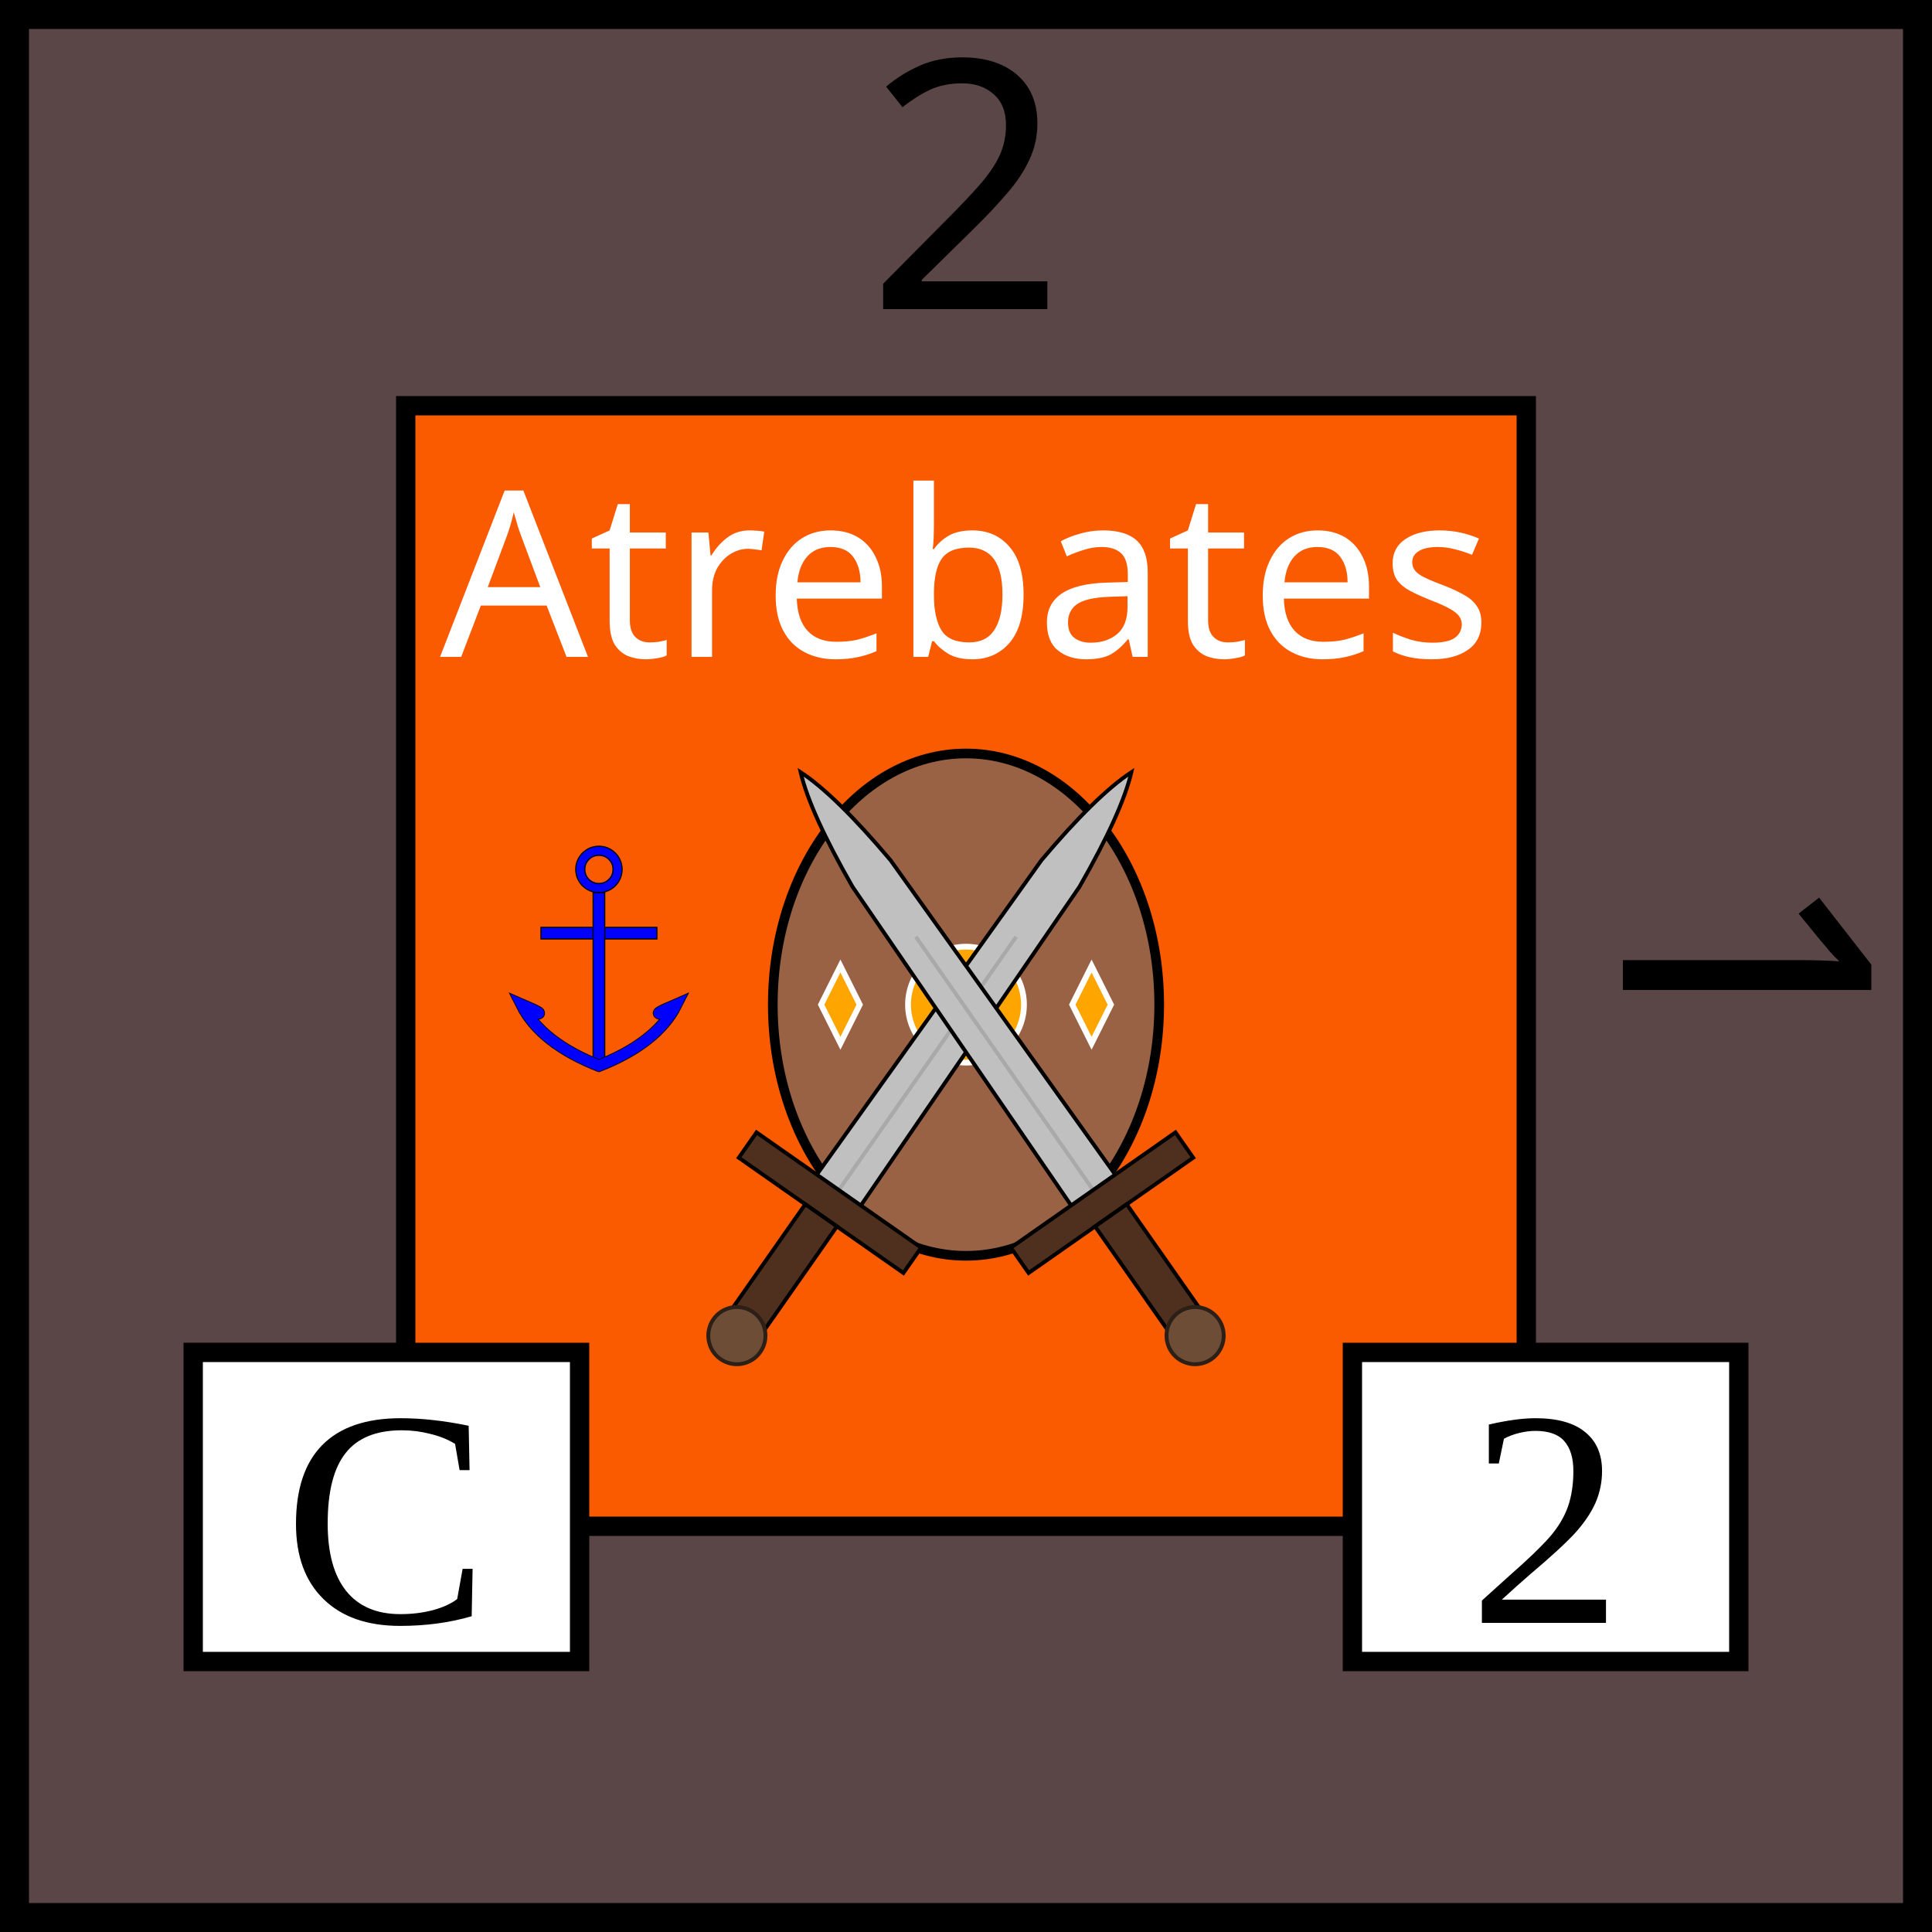
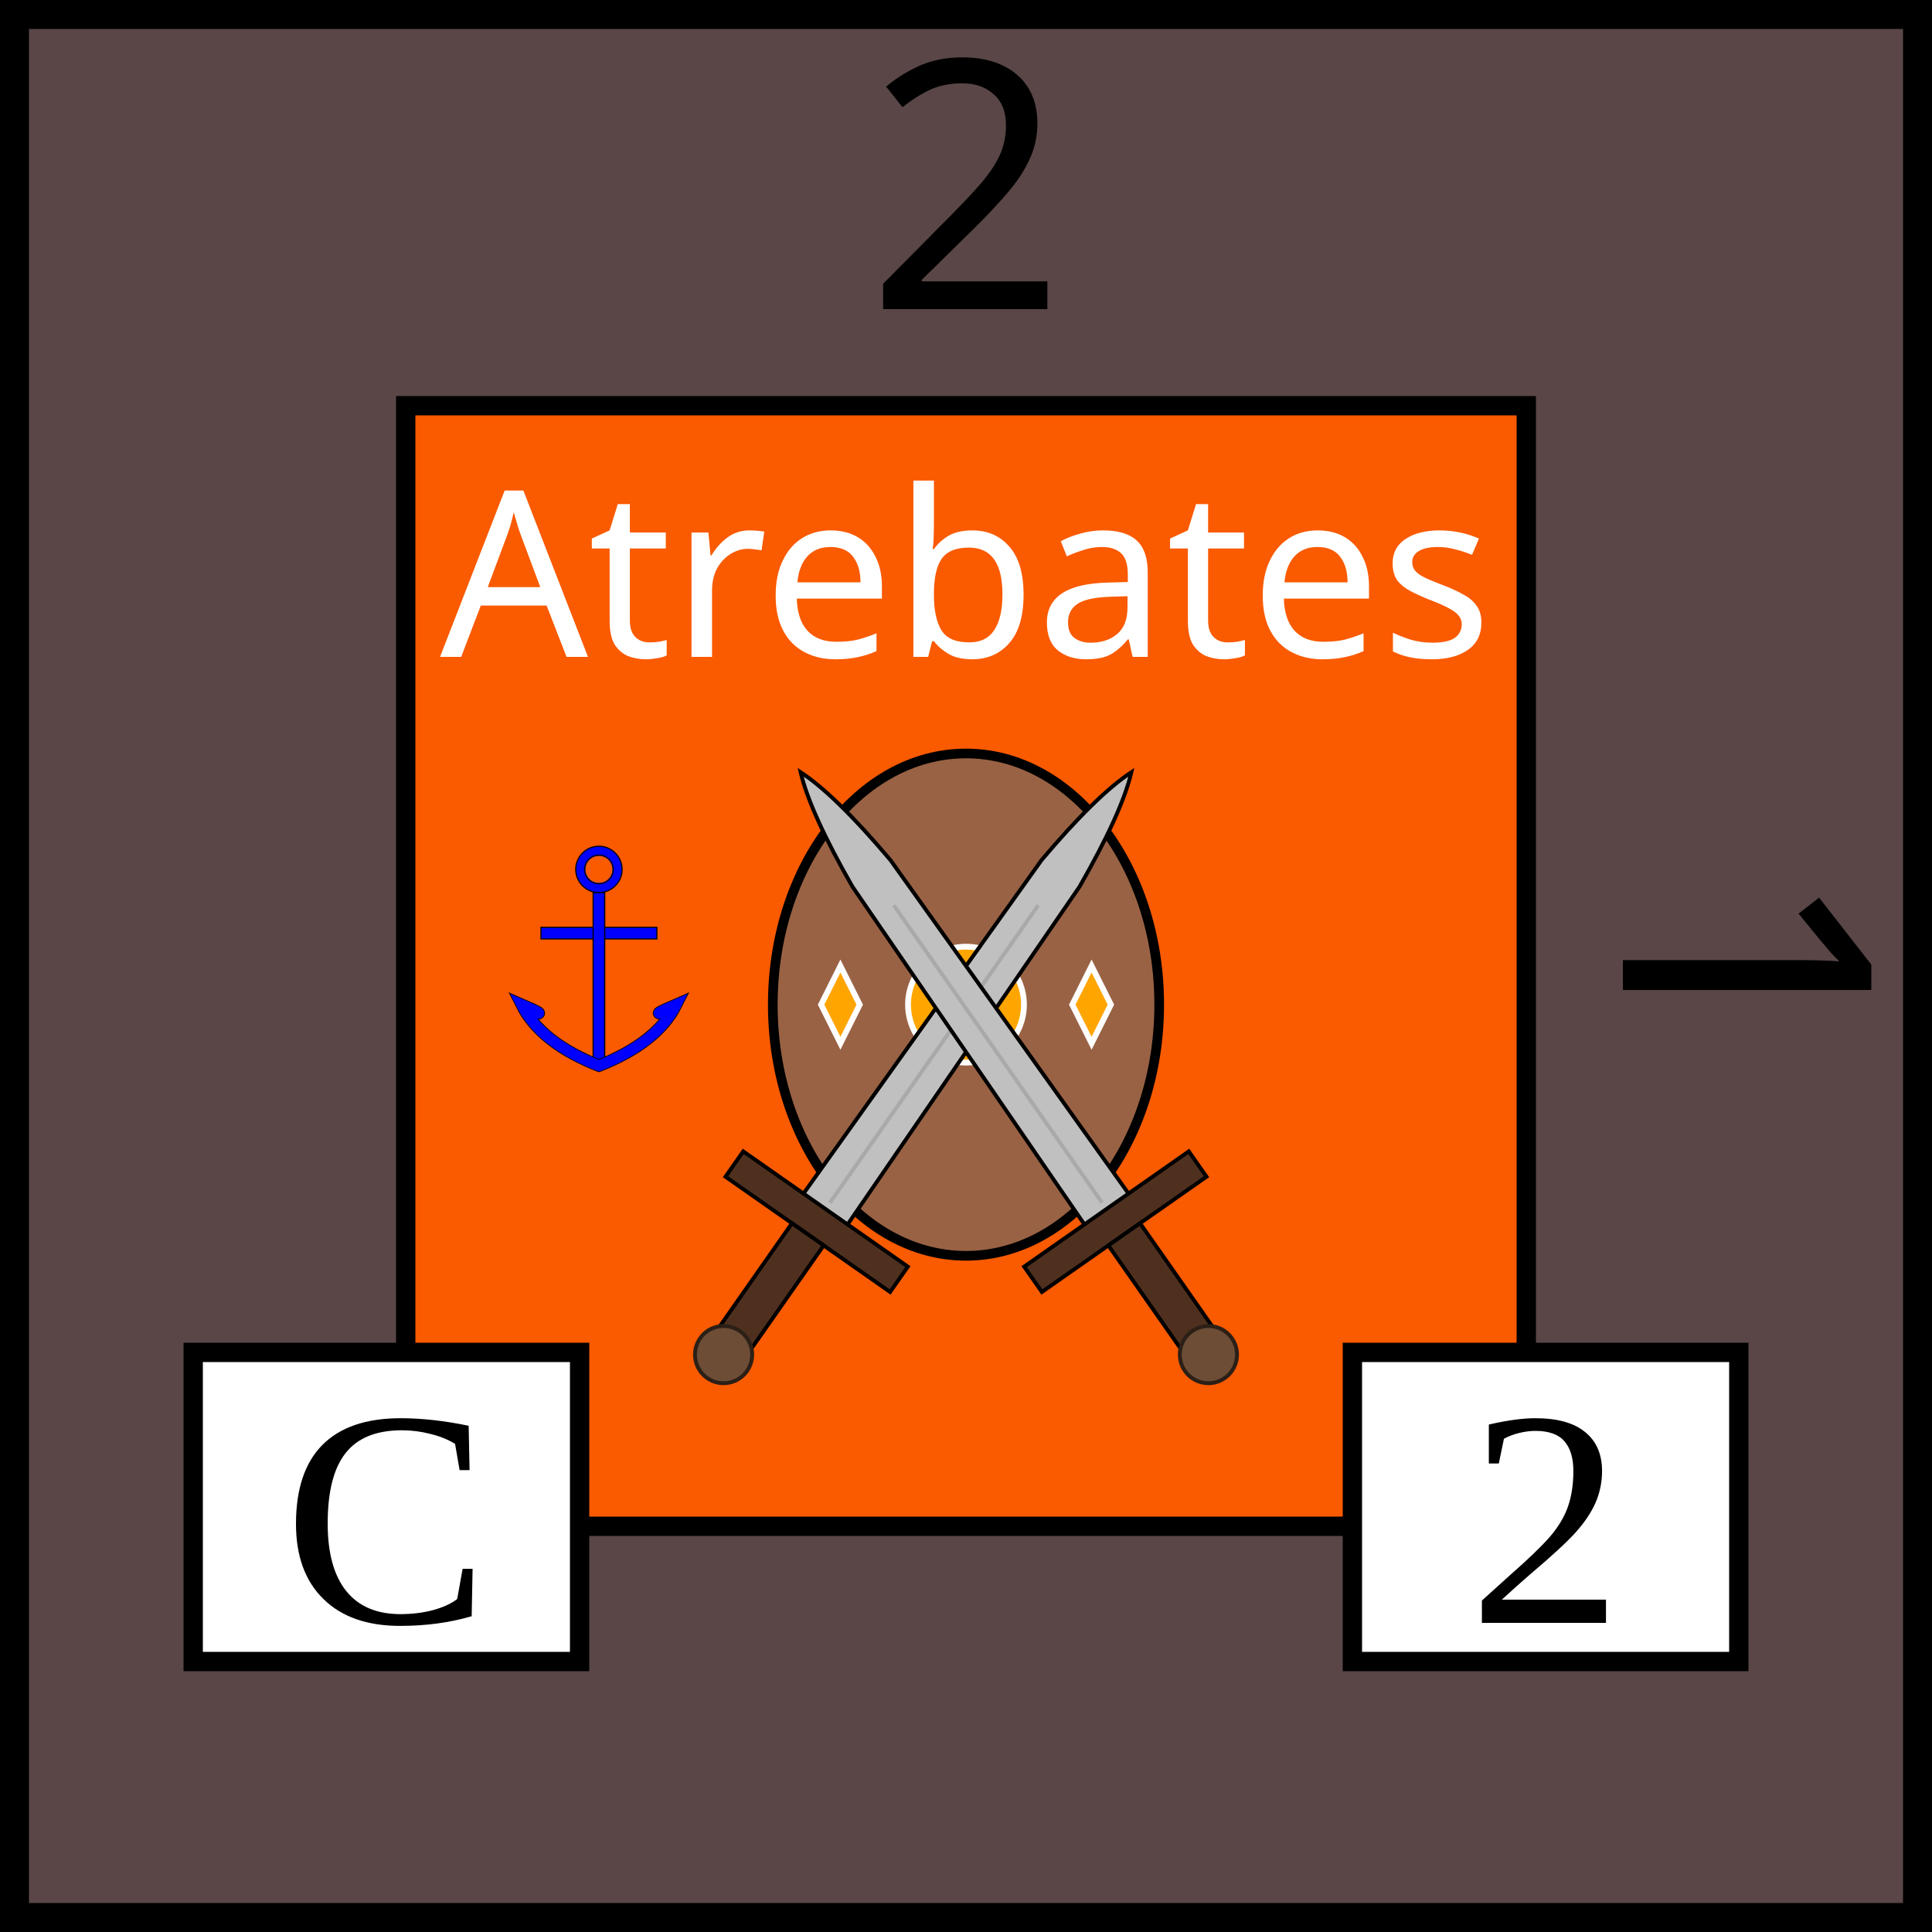
<svg xmlns="http://www.w3.org/2000/svg" xmlns:xlink="http://www.w3.org/1999/xlink" viewBox="0 0 100 100" width="100" height="100">
  <defs>
    <g id="anchor">
      <circle cx="50" cy="20" r="6" fill="blue" stroke-width=".3" stroke="black" />
      <circle cx="50" cy="20" r="4.5" fill="rgb(250,90,0)" stroke-width="2" stroke="blue" />
      <circle cx="50" cy="20" r="3.7" fill="none" stroke-width=".3" stroke="black" />
      <rect x="35" y="35" width="30" height="3" fill="blue" stroke="black" stroke-width=".3" />
      <rect x="48.5" y="26" width="3" height="44" fill="blue" stroke="black" stroke-width=".3" />
      <g id="flukes">
        <path id="fluke-border" d="             M 50.5 71             Q 35 65 30 55             Q 37 58 33 57             M 49.5 71             Q 65 65 70 55             Q 63 58 67 57           " fill="none" stroke="black" stroke-width="3.2" />
        <path id="fluke" d="             M 50.5 71             Q 35 65 30 55             Q 37 58 33 57             M 49.5 71             Q 65 65 70 55             Q 63 58 67 57           " fill="none" stroke="blue" stroke-width="2.8" />
      </g>
    </g>
  </defs>
  <rect id="background" fill="rgb(90,70,70)" height="100" width="100" stroke="black" stroke-width="3" />
  <g id="tribe" text-anchor="middle" font-size="12" font-family="Papyrus">
    <rect x="21" y="21" width="58" height="58" fill="rgb(250,90,0)" stroke="black" />
    <text x="50" y="34" fill="white">Atrebates</text>
    <ellipse id="shield" cx="50" cy="52" rx="10" ry="13" fill="#996244" stroke="black" stroke-width="0.5" />
    <circle cx="50" cy="52" r="3" fill="orange" stroke-width="0.3" stroke="white" />
    <polygon points="43.5,50 42.5,52 43.5,54 44.5,52 43.5,50" fill="orange" stroke-width="0.3" stroke="white" />
    <polygon points="56.5,50 57.5,52 56.5,54 55.5,52 56.5,50" fill="orange" stroke-width="0.3" stroke="white" />
    <use xlink:href="#anchor" transform="scale(0.20) translate(105,205)" />
  </g>
  <g id="sword" transform="scale(0.4) translate(68, 34) rotate(35, -34, 80)">
-     <path d="         M 47 20         Q 48 9 50 4         Q 52 9 53 20         L 53.5 72         L 46.5 72         Z       " fill="silver" stroke="black" stroke-width="0.5" />
-     <line x1="50" y1="30" x2="50" y2="72" stroke="darkgrey" stroke-width="0.5" />"
-     <rect x="37" y="70" width="26" height="4" fill="#4f301f" stroke="black" stroke-width="0.5" />
-     <rect x="47.5" y="74" width="5" height="20" fill="#4f301f" stroke="black" stroke-width="0.5" />
-     <circle cx="50" cy="93" r="3.7" fill="#6d4d36" stroke="#2c1f16" stroke-width="0.5" />
+     <path d="         M 47 20         Q 48 9 50 4         Q 52 9 53 20         L 53.5 75         L 46.5 75         Z       " fill="silver" stroke="black" stroke-width="0.5" />
+     <line x1="50" y1="25" x2="50" y2="72" stroke="darkgrey" stroke-width="0.5" />"
+     <rect x="37" y="73" width="26" height="4" fill="#4f301f" stroke="black" stroke-width="0.5" />
+     <rect x="47.5" y="77" width="5" height="20" fill="#4f301f" stroke="black" stroke-width="0.5" />
+     <circle cx="50" cy="96" r="3.7" fill="#6d4d36" stroke="#2c1f16" stroke-width="0.5" />
  </g>
  <use href="#sword" transform="scale(-1,1) translate(-100,0)" />
  <g id="attributes" text-anchor="middle" font-size="16">
    <rect id="initiative" x="10" y="70" height="16" width="20" fill="white" stroke="black" />
    <text x="20" y="84">C</text>
    <rect id="firepower" x="70" y="70" height="16" width="20" fill="white" stroke="black" />
    <text x="80" y="84">2</text>
  </g>
  <g id="strength" text-anchor="middle" font-family="Papyrus" font-size="18">
    <text x="50" y="16">2</text>
    <text x="50" y="16" transform="rotate(90,50,50)">1</text>
  </g>
</svg>
